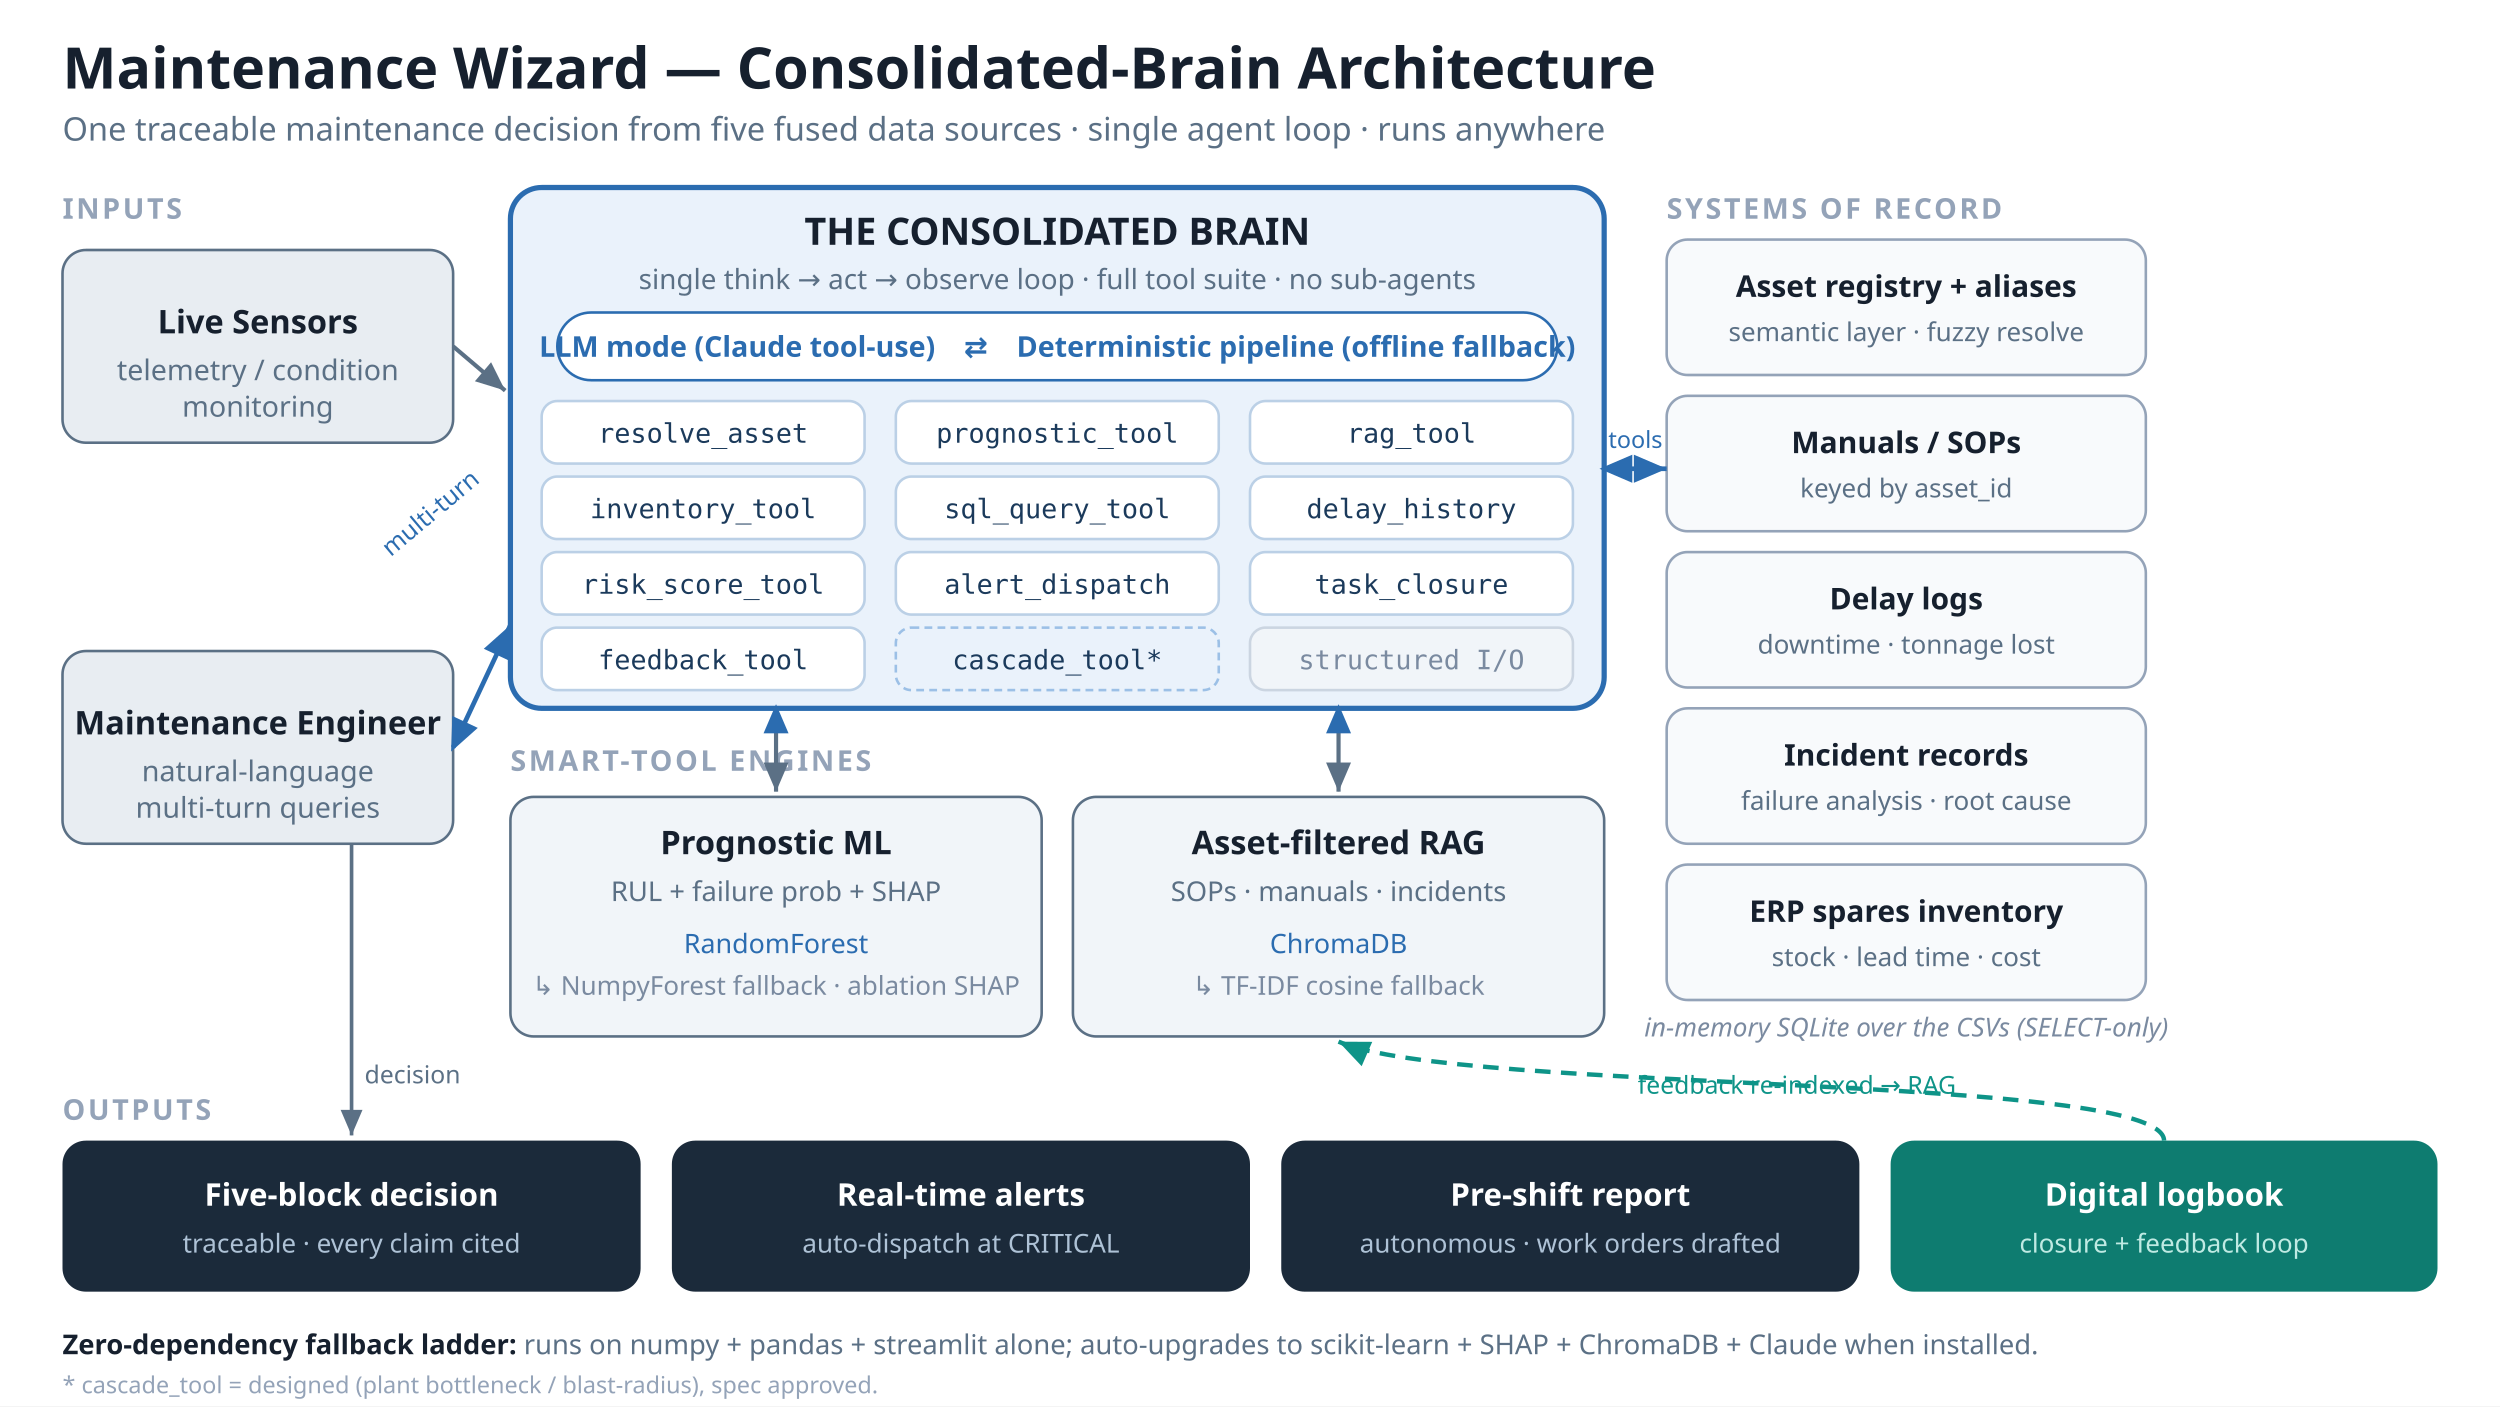
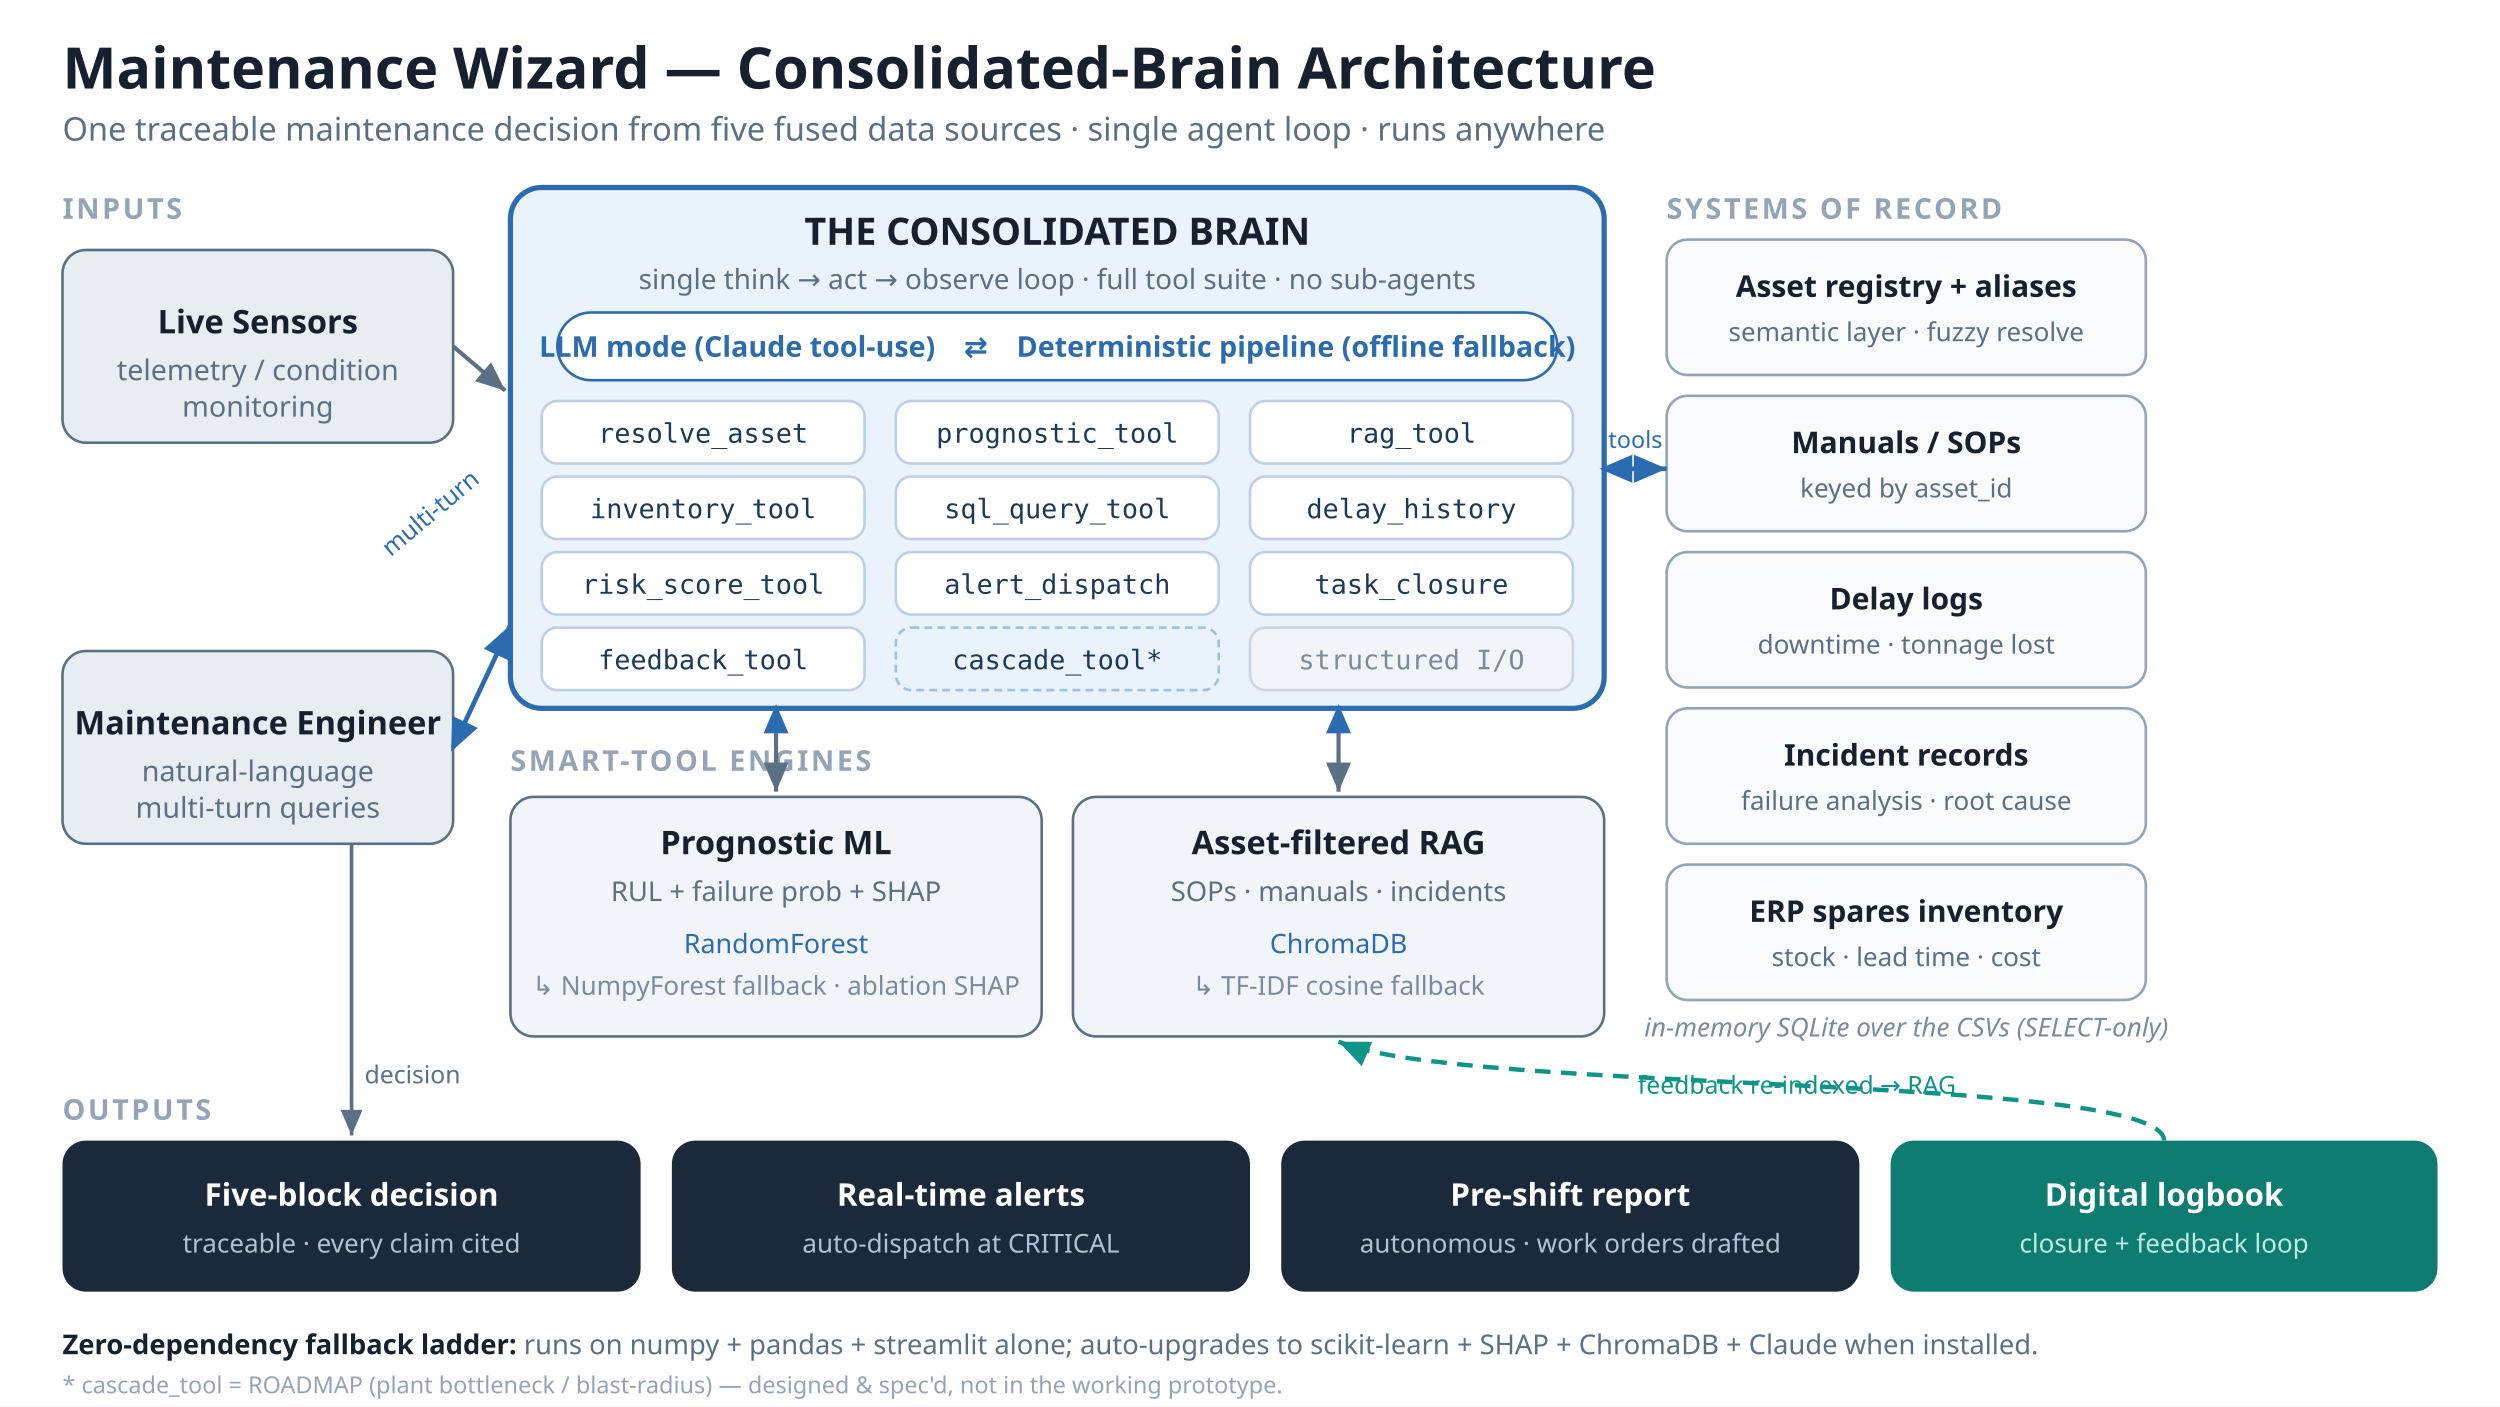
<svg xmlns="http://www.w3.org/2000/svg" viewBox="0 0 960 540" font-family="Segoe UI, system-ui, sans-serif">
  <defs>
    <marker id="ah" markerWidth="9" markerHeight="9" refX="7" refY="3" orient="auto">
      <path d="M0,0 L7,3 L0,6 Z" fill="#5B7085" />
    </marker>
    <marker id="ahb" markerWidth="9" markerHeight="9" refX="7" refY="3" orient="auto">
      <path d="M0,0 L7,3 L0,6 Z" fill="#2B6CB0" />
    </marker>
    <marker id="ahs" markerWidth="9" markerHeight="9" refX="1" refY="3" orient="auto">
      <path d="M7,0 L0,3 L7,6 Z" fill="#2B6CB0" />
    </marker>
    <marker id="ahf" markerWidth="9" markerHeight="9" refX="7" refY="3" orient="auto">
      <path d="M0,0 L7,3 L0,6 Z" fill="#0E9488" />
    </marker>
  </defs>
  <rect x="0" y="0" width="960" height="540" fill="#FFFFFF" />
  <text x="24" y="34" font-size="22" font-weight="700" fill="#16202E">Maintenance Wizard — Consolidated-Brain Architecture</text>
  <text x="24" y="54" font-size="12.5" fill="#5B7085">One traceable maintenance decision from five fused data sources · single agent loop · runs anywhere</text>
  <text x="24" y="84" font-size="11" font-weight="700" fill="#94A3B8" letter-spacing="1">INPUTS</text>
  <g>
    <rect x="24" y="96" width="150" height="74" rx="9" fill="#E8EDF2" stroke="#5B7085" />
    <text x="99" y="128" font-size="12.5" font-weight="700" fill="#16202E" text-anchor="middle">Live Sensors</text>
    <text x="99" y="146" font-size="11" fill="#5B7085" text-anchor="middle">telemetry / condition</text>
    <text x="99" y="160" font-size="11" fill="#5B7085" text-anchor="middle">monitoring</text>
  </g>
  <g>
    <rect x="24" y="250" width="150" height="74" rx="9" fill="#E8EDF2" stroke="#5B7085" />
    <text x="99" y="282" font-size="12.5" font-weight="700" fill="#16202E" text-anchor="middle">Maintenance Engineer</text>
    <text x="99" y="300" font-size="11" fill="#5B7085" text-anchor="middle">natural-language</text>
    <text x="99" y="314" font-size="11" fill="#5B7085" text-anchor="middle">multi-turn queries</text>
  </g>
  <rect x="196" y="72" width="420" height="200" rx="12" fill="#EAF2FB" stroke="#2B6CB0" stroke-width="2" />
  <text x="406" y="94" font-size="14.5" font-weight="700" fill="#16202E" text-anchor="middle">THE CONSOLIDATED BRAIN</text>
  <text x="406" y="111" font-size="10.7" fill="#5B7085" text-anchor="middle">single think → act → observe loop · full tool suite · no sub-agents</text>
  <rect x="214" y="120" width="384" height="26" rx="13" fill="#FFFFFF" stroke="#2B6CB0" />
  <text x="406" y="137" font-size="11" font-weight="600" fill="#2B6CB0" text-anchor="middle">LLM mode (Claude tool-use)　⇄　Deterministic pipeline (offline fallback)</text>
  <g font-size="10.3" font-family="Consolas, monospace" fill="#1B3A5B">
    <rect x="208" y="154" width="124" height="24" rx="6" fill="#FFFFFF" stroke="#BBD0E6" />
    <text x="270" y="170" text-anchor="middle">resolve_asset</text>
    <rect x="344" y="154" width="124" height="24" rx="6" fill="#FFFFFF" stroke="#BBD0E6" />
    <text x="406" y="170" text-anchor="middle">prognostic_tool</text>
    <rect x="480" y="154" width="124" height="24" rx="6" fill="#FFFFFF" stroke="#BBD0E6" />
    <text x="542" y="170" text-anchor="middle">rag_tool</text>
    <rect x="208" y="183" width="124" height="24" rx="6" fill="#FFFFFF" stroke="#BBD0E6" />
    <text x="270" y="199" text-anchor="middle">inventory_tool</text>
    <rect x="344" y="183" width="124" height="24" rx="6" fill="#FFFFFF" stroke="#BBD0E6" />
    <text x="406" y="199" text-anchor="middle">sql_query_tool</text>
    <rect x="480" y="183" width="124" height="24" rx="6" fill="#FFFFFF" stroke="#BBD0E6" />
    <text x="542" y="199" text-anchor="middle">delay_history</text>
    <rect x="208" y="212" width="124" height="24" rx="6" fill="#FFFFFF" stroke="#BBD0E6" />
    <text x="270" y="228" text-anchor="middle">risk_score_tool</text>
    <rect x="344" y="212" width="124" height="24" rx="6" fill="#FFFFFF" stroke="#BBD0E6" />
    <text x="406" y="228" text-anchor="middle">alert_dispatch</text>
    <rect x="480" y="212" width="124" height="24" rx="6" fill="#FFFFFF" stroke="#BBD0E6" />
    <text x="542" y="228" text-anchor="middle">task_closure</text>
    <rect x="208" y="241" width="124" height="24" rx="6" fill="#FFFFFF" stroke="#BBD0E6" />
    <text x="270" y="257" text-anchor="middle">feedback_tool</text>
    <rect x="344" y="241" width="124" height="24" rx="6" fill="#EAF2FB" stroke="#9CC0E6" stroke-dasharray="3 2" />
    <text x="406" y="257" text-anchor="middle">cascade_tool*</text>
    <rect x="480" y="241" width="124" height="24" rx="6" fill="#F1F5F9" stroke="#CBD5E1" />
    <text x="542" y="257" fill="#7A8AA0" text-anchor="middle">structured I/O</text>
  </g>
  <text x="196" y="296" font-size="11" font-weight="700" fill="#94A3B8" letter-spacing="1">SMART-TOOL ENGINES</text>
  <g>
    <rect x="196" y="306" width="204" height="92" rx="9" fill="#F1F5F9" stroke="#5B7085" />
    <text x="298" y="328" font-size="12.5" font-weight="700" fill="#16202E" text-anchor="middle">Prognostic ML</text>
    <text x="298" y="346" font-size="10.5" fill="#5B7085" text-anchor="middle">RUL + failure prob + SHAP</text>
    <text x="298" y="366" font-size="10.3" fill="#2B6CB0" text-anchor="middle">RandomForest</text>
    <text x="298" y="382" font-size="10" fill="#7A8AA0" text-anchor="middle">↳ NumpyForest fallback · ablation SHAP</text>
  </g>
  <g>
    <rect x="412" y="306" width="204" height="92" rx="9" fill="#F1F5F9" stroke="#5B7085" />
    <text x="514" y="328" font-size="12.5" font-weight="700" fill="#16202E" text-anchor="middle">Asset-filtered RAG</text>
    <text x="514" y="346" font-size="10.5" fill="#5B7085" text-anchor="middle">SOPs · manuals · incidents</text>
    <text x="514" y="366" font-size="10.3" fill="#2B6CB0" text-anchor="middle">ChromaDB</text>
    <text x="514" y="382" font-size="10" fill="#7A8AA0" text-anchor="middle">↳ TF-IDF cosine fallback</text>
  </g>
  <text x="640" y="84" font-size="11" font-weight="700" fill="#94A3B8" letter-spacing="1">SYSTEMS OF RECORD</text>
  <g font-size="11.5" fill="#16202E">
    <rect x="640" y="92" width="184" height="52" rx="8" fill="#F8FAFC" stroke="#94A3B8" />
    <text x="732" y="114" font-weight="700" text-anchor="middle">Asset registry + aliases</text>
    <text x="732" y="131" font-size="10" fill="#5B7085" text-anchor="middle">semantic layer · fuzzy resolve</text>
    <rect x="640" y="152" width="184" height="52" rx="8" fill="#F8FAFC" stroke="#94A3B8" />
    <text x="732" y="174" font-weight="700" text-anchor="middle">Manuals / SOPs</text>
    <text x="732" y="191" font-size="10" fill="#5B7085" text-anchor="middle">keyed by asset_id</text>
    <rect x="640" y="212" width="184" height="52" rx="8" fill="#F8FAFC" stroke="#94A3B8" />
    <text x="732" y="234" font-weight="700" text-anchor="middle">Delay logs</text>
    <text x="732" y="251" font-size="10" fill="#5B7085" text-anchor="middle">downtime · tonnage lost</text>
    <rect x="640" y="272" width="184" height="52" rx="8" fill="#F8FAFC" stroke="#94A3B8" />
    <text x="732" y="294" font-weight="700" text-anchor="middle">Incident records</text>
    <text x="732" y="311" font-size="10" fill="#5B7085" text-anchor="middle">failure analysis · root cause</text>
    <rect x="640" y="332" width="184" height="52" rx="8" fill="#F8FAFC" stroke="#94A3B8" />
    <text x="732" y="354" font-weight="700" text-anchor="middle">ERP spares inventory</text>
    <text x="732" y="371" font-size="10" fill="#5B7085" text-anchor="middle">stock · lead time · cost</text>
  </g>
  <text x="732" y="398" font-size="10" fill="#7A8AA0" text-anchor="middle" font-style="italic">in-memory SQLite over the CSVs (SELECT-only)</text>
  <text x="24" y="430" font-size="11" font-weight="700" fill="#94A3B8" letter-spacing="1">OUTPUTS</text>
  <g>
    <rect x="24" y="438" width="222" height="58" rx="9" fill="#1B2A3A" />
    <text x="135" y="463" font-size="12" font-weight="700" fill="#FFFFFF" text-anchor="middle">Five-block decision</text>
    <text x="135" y="481" font-size="10" fill="#AEC2D6" text-anchor="middle">traceable · every claim cited</text>
    <rect x="258" y="438" width="222" height="58" rx="9" fill="#1B2A3A" />
    <text x="369" y="463" font-size="12" font-weight="700" fill="#FFFFFF" text-anchor="middle">Real-time alerts</text>
    <text x="369" y="481" font-size="10" fill="#AEC2D6" text-anchor="middle">auto-dispatch at CRITICAL</text>
    <rect x="492" y="438" width="222" height="58" rx="9" fill="#1B2A3A" />
    <text x="603" y="463" font-size="12" font-weight="700" fill="#FFFFFF" text-anchor="middle">Pre-shift report</text>
    <text x="603" y="481" font-size="10" fill="#AEC2D6" text-anchor="middle">autonomous · work orders drafted</text>
    <rect x="726" y="438" width="210" height="58" rx="9" fill="#0E7C70" />
    <text x="831" y="463" font-size="12" font-weight="700" fill="#FFFFFF" text-anchor="middle">Digital logbook</text>
    <text x="831" y="481" font-size="10" fill="#BFEAE3" text-anchor="middle">closure + feedback loop</text>
  </g>
  <line x1="174" y1="133" x2="194" y2="150" stroke="#5B7085" stroke-width="1.6" marker-end="url(#ah)" />
  <line x1="174" y1="287" x2="196" y2="240" stroke="#2B6CB0" stroke-width="1.8" marker-end="url(#ahb)" marker-start="url(#ahs)" />
  <text x="150" y="214" font-size="9.5" fill="#2B6CB0" transform="rotate(-40 150 214)">multi-turn</text>
  <line x1="616" y1="180" x2="640" y2="180" stroke="#2B6CB0" stroke-width="1.8" marker-end="url(#ahb)" marker-start="url(#ahs)" />
  <text x="628" y="172" font-size="9" fill="#2B6CB0" text-anchor="middle">tools</text>
  <line x1="298" y1="272" x2="298" y2="304" stroke="#5B7085" stroke-width="1.6" marker-end="url(#ah)" marker-start="url(#ahs)" />
  <line x1="514" y1="272" x2="514" y2="304" stroke="#5B7085" stroke-width="1.6" marker-end="url(#ah)" marker-start="url(#ahs)" />
  <line x1="135" y1="324" x2="135" y2="436" stroke="#5B7085" stroke-width="1.4" marker-end="url(#ah)" stroke-dasharray="1 0" />
  <text x="140" y="416" font-size="9.5" fill="#5B7085">decision</text>
  <path d="M831,438 C831,412 560,420 514,400" fill="none" stroke="#0E9488" stroke-width="1.7" stroke-dasharray="6 4" marker-end="url(#ahf)" />
  <text x="690" y="420" font-size="9.5" fill="#0E9488" text-anchor="middle">feedback re-indexed → RAG</text>
  <text x="24" y="520" font-size="10.5" fill="#5B7085">
    <tspan font-weight="700" fill="#16202E">Zero-dependency fallback ladder:</tspan> runs on numpy + pandas + streamlit alone; auto-upgrades to scikit-learn + SHAP + ChromaDB + Claude when installed.</text>
-   <text x="24" y="535" font-size="9" fill="#94A3B8">* cascade_tool = designed (plant bottleneck / blast-radius), spec approved.</text>
+   <text x="24" y="535" font-size="9" fill="#94A3B8">* cascade_tool = ROADMAP (plant bottleneck / blast-radius) — designed &amp; spec'd, not in the working prototype.</text>
</svg>
